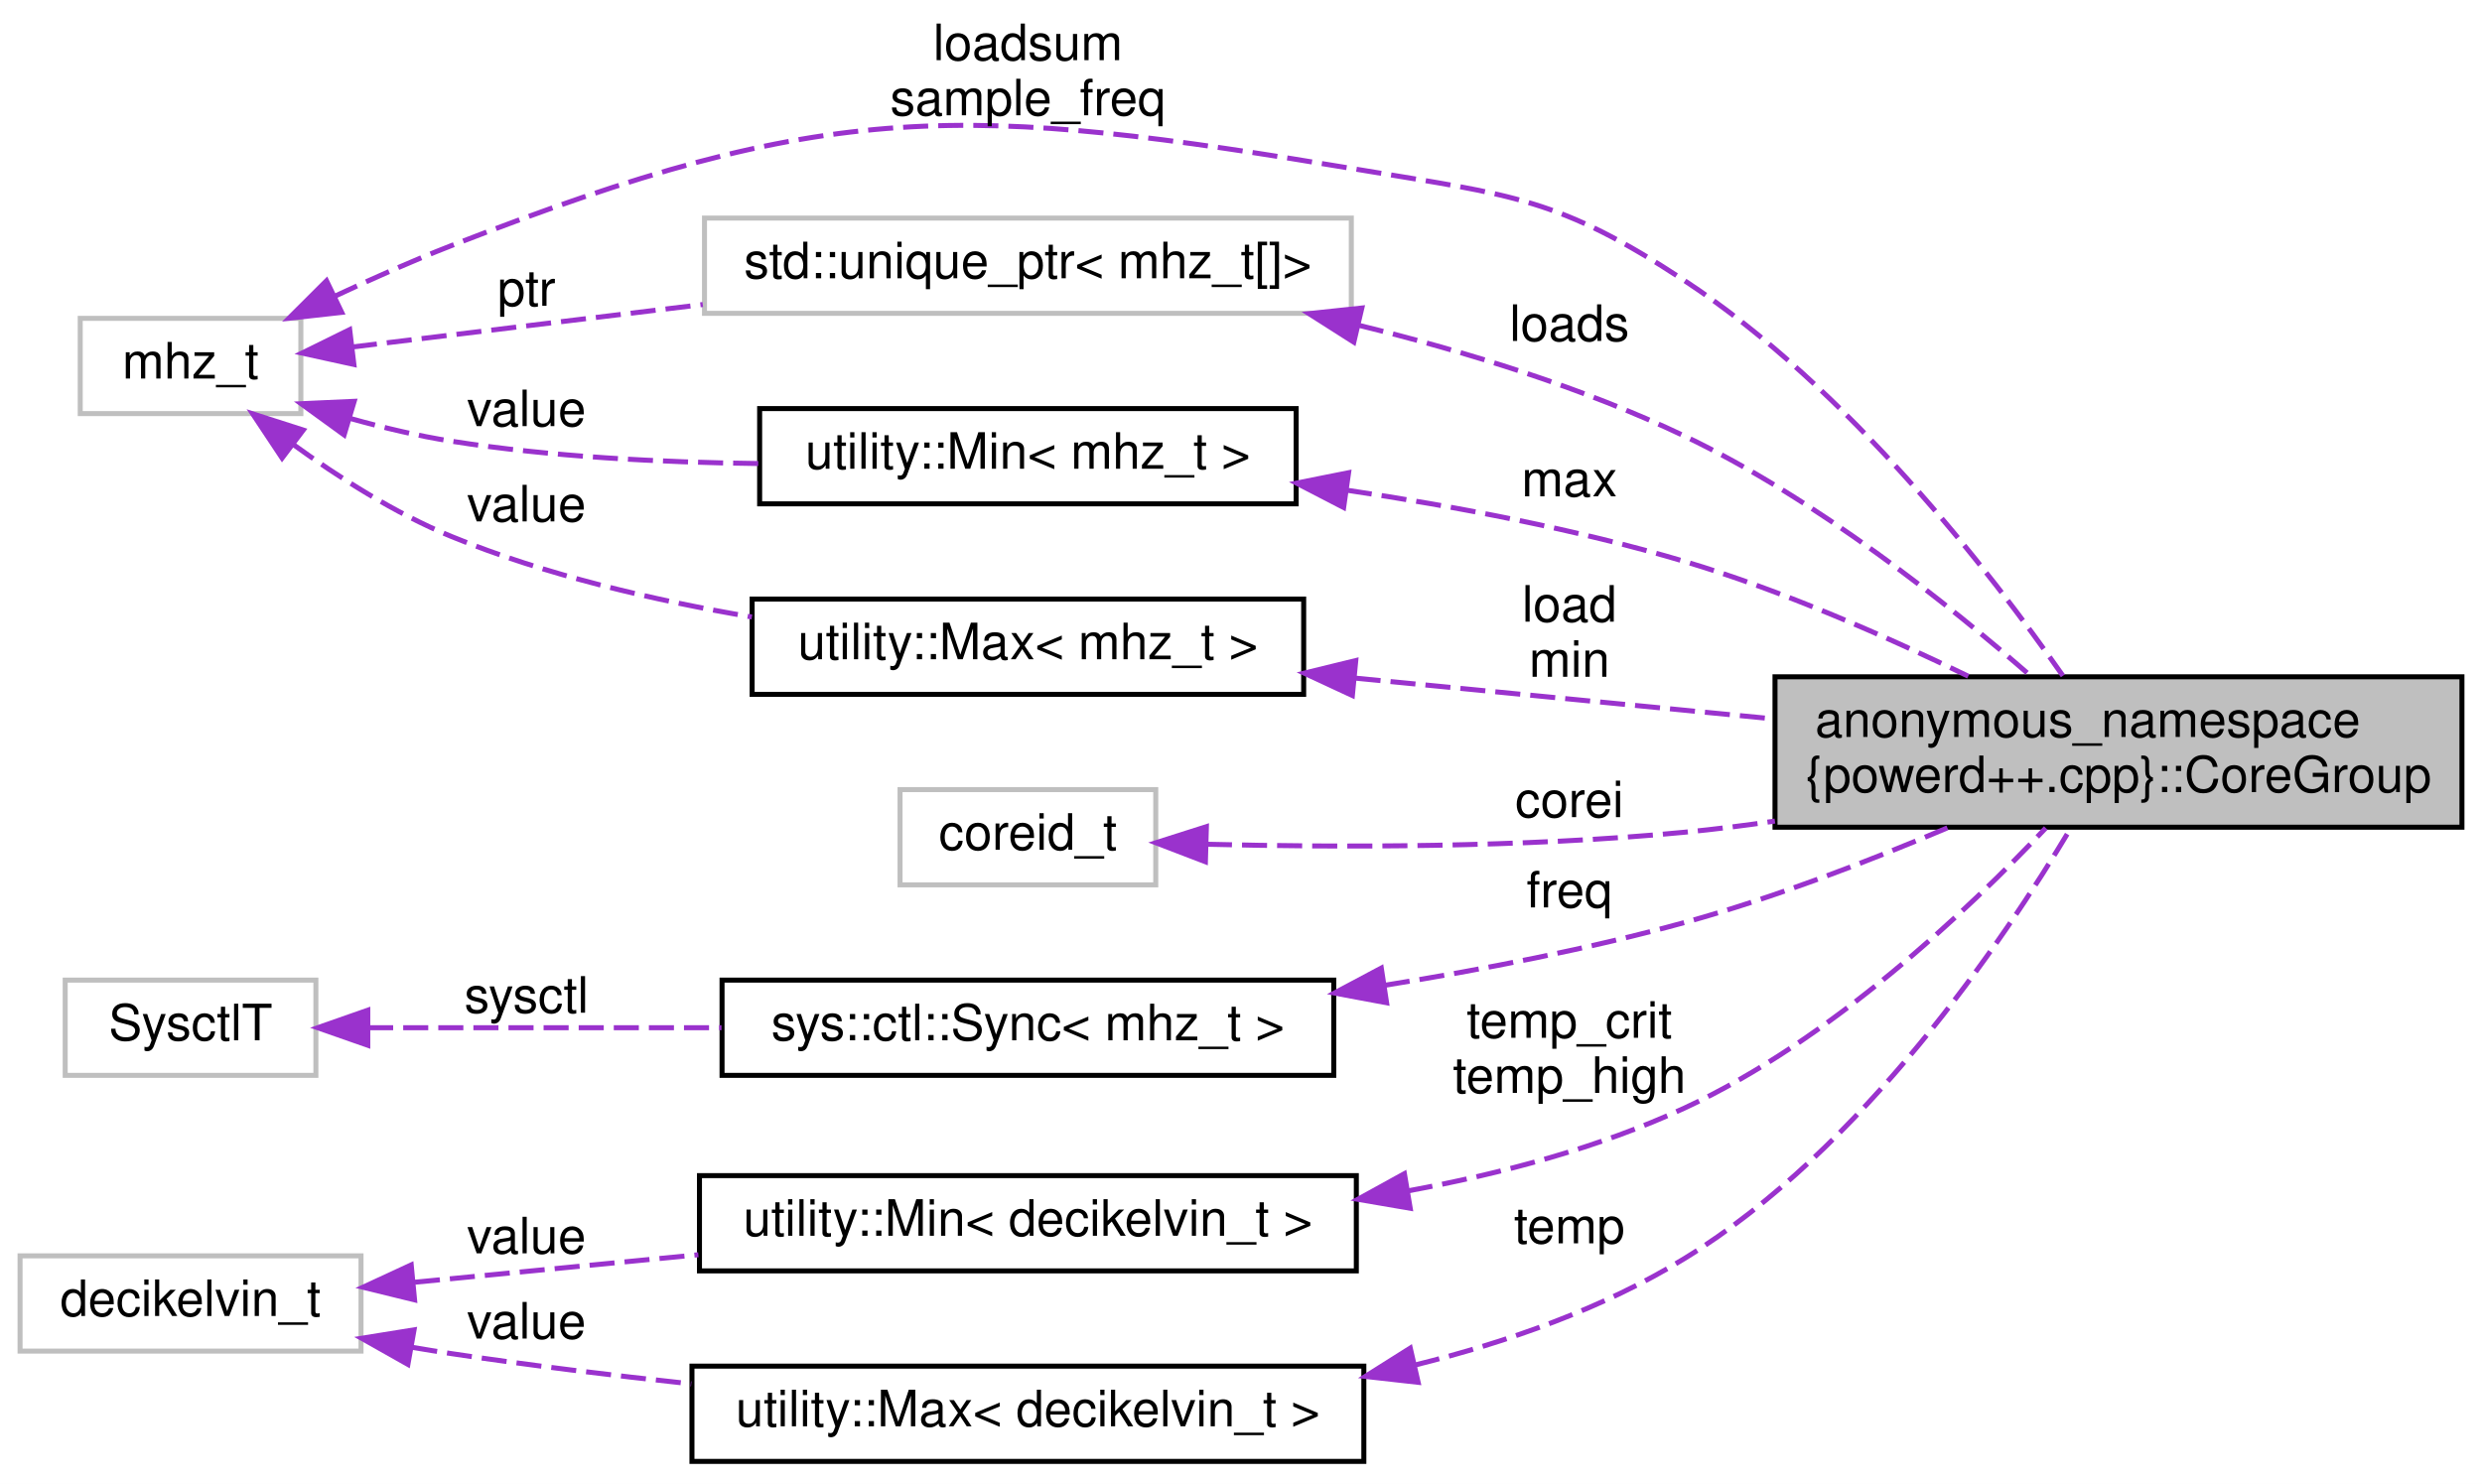
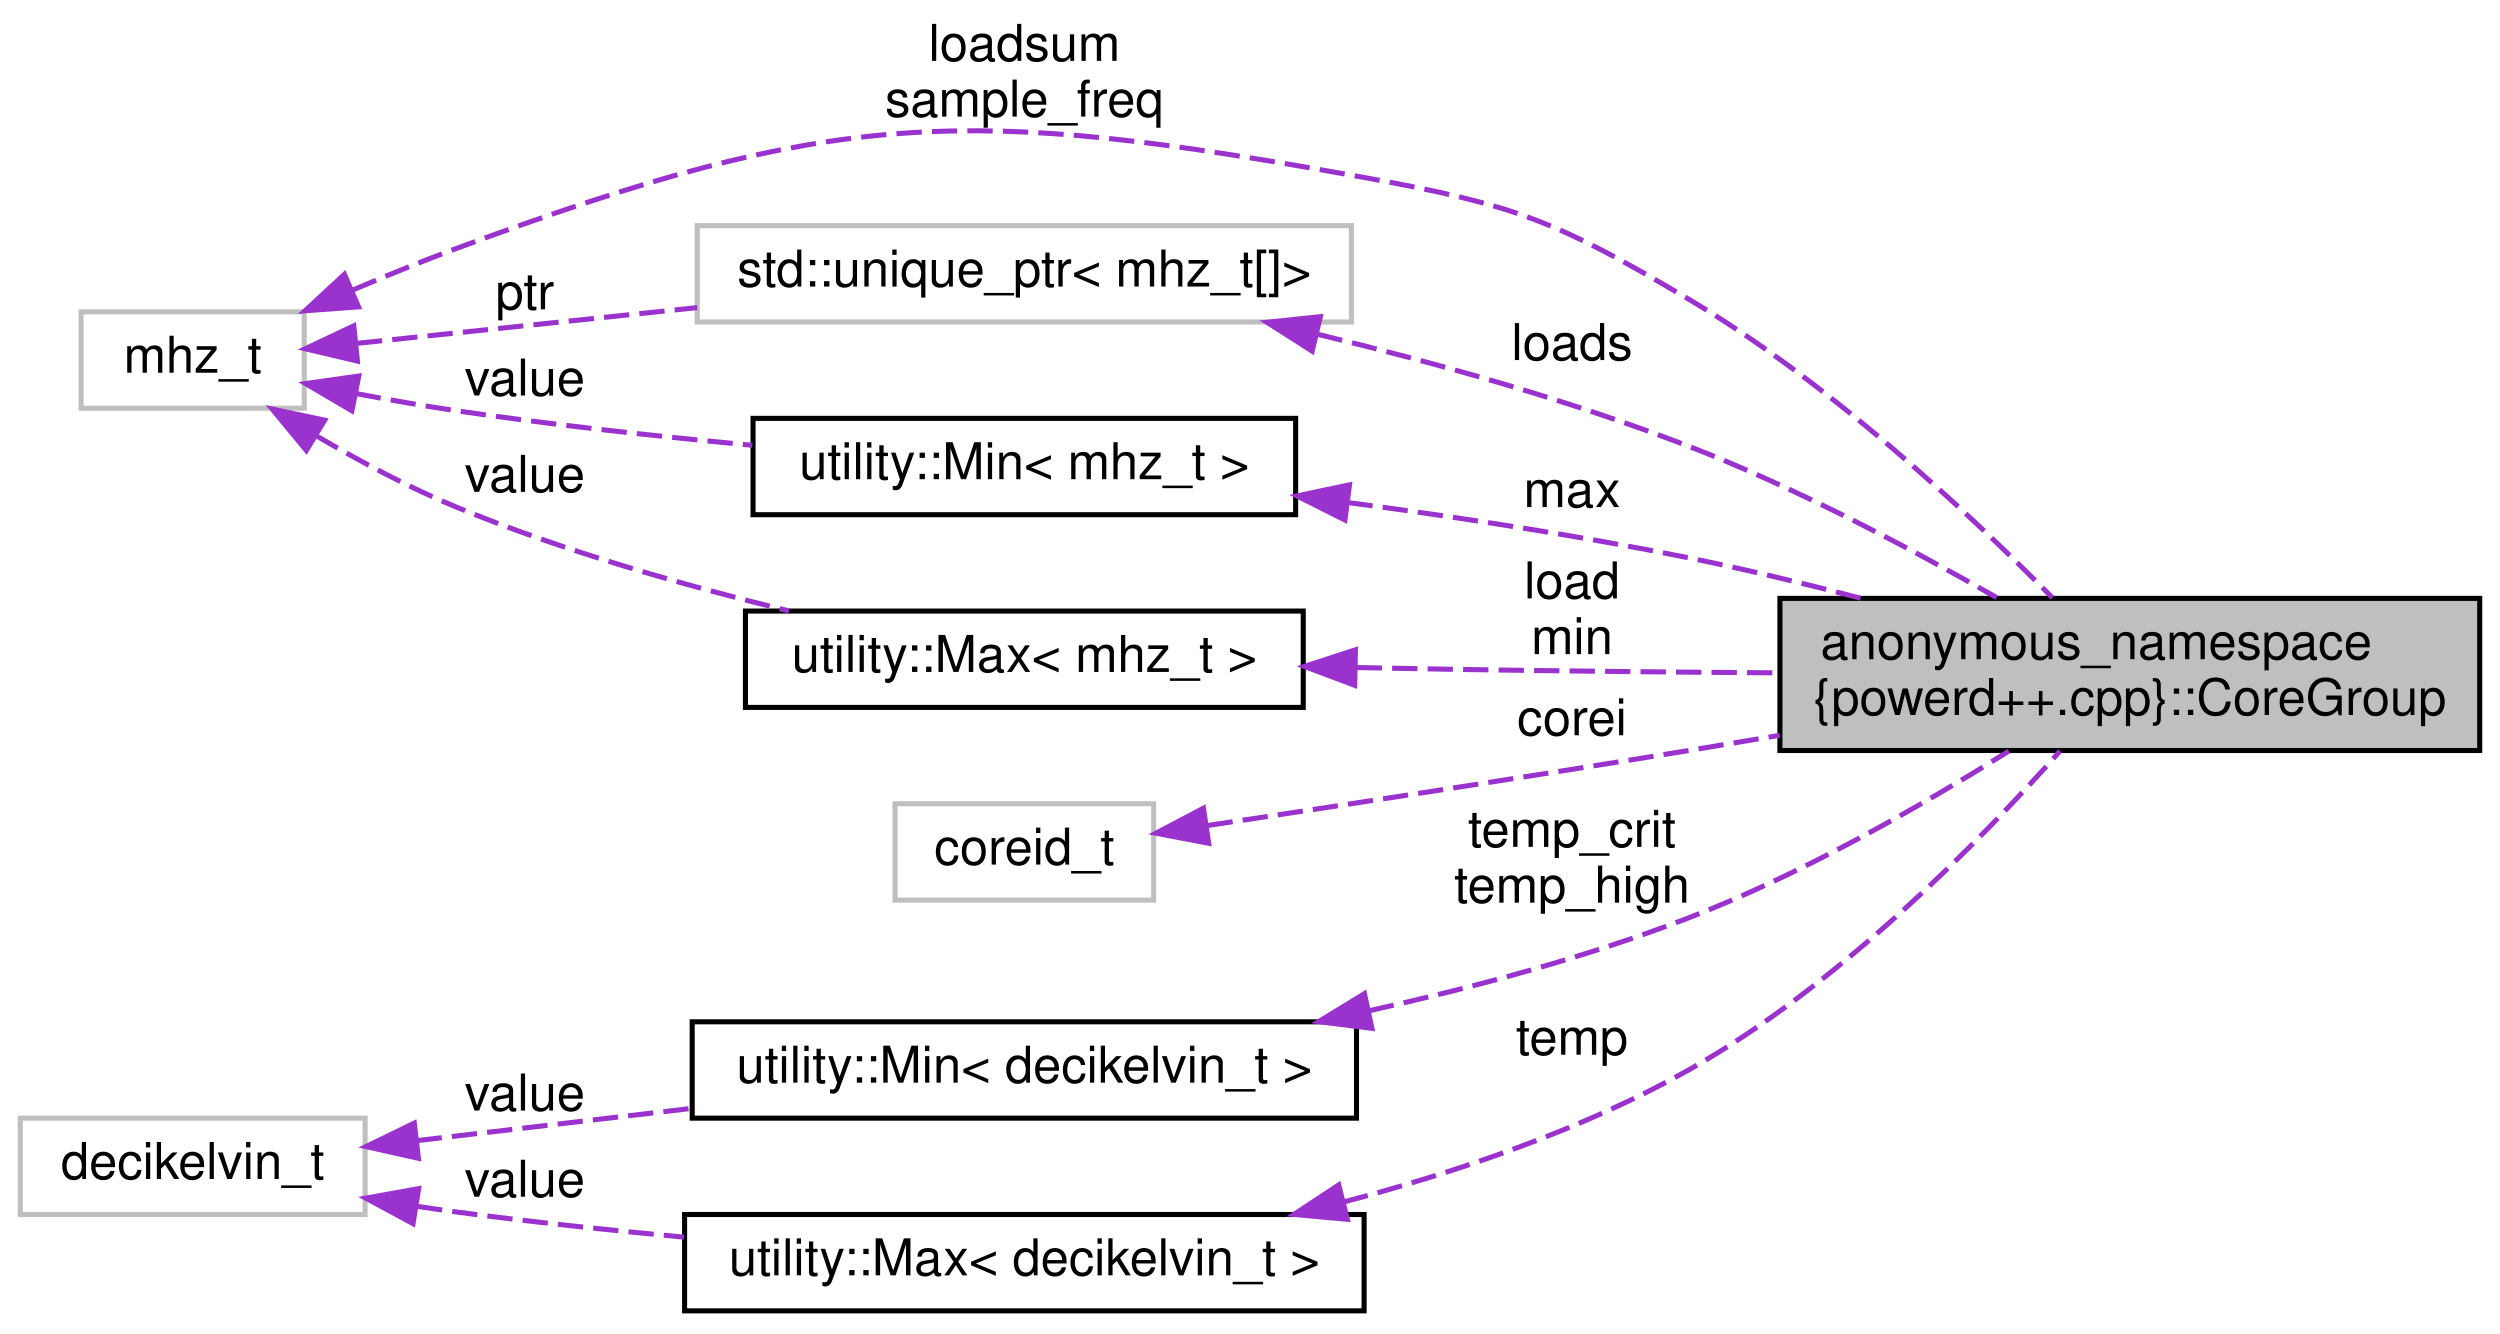
- <svg xmlns="http://www.w3.org/2000/svg" xmlns:xlink="http://www.w3.org/1999/xlink" width="495pt" height="296pt" viewBox="0.00 0.00 495.00 296.00">
-   <g id="graph0" class="graph" transform="scale(1 1) rotate(0) translate(4 292)">
-     <polygon fill="white" stroke="transparent" points="-4,4 -4,-292 491,-292 491,4 -4,4" />
+ <svg xmlns="http://www.w3.org/2000/svg" xmlns:xlink="http://www.w3.org/1999/xlink" width="493pt" height="263pt" viewBox="0.00 0.00 493.00 263.00">
+   <g id="graph0" class="graph" transform="scale(1 1) rotate(0) translate(4 259)">
+     <polygon fill="white" stroke="transparent" points="-4,4 -4,-259 489,-259 489,4 -4,4" />
    <g id="node1" class="node">
      <g id="a_node1">
        <a xlink:title="Contains the management information for a group of cores with a common clock frequency.">
-           <polygon fill="#bfbfbf" stroke="black" points="350,-127 350,-157 487,-157 487,-127 350,-127" />
-           <text text-anchor="start" x="358" y="-145" font-family="Helvetica" font-size="10.00">anonymous_namespace</text>
-           <text text-anchor="middle" x="418.5" y="-134" font-family="Helvetica" font-size="10.00">{powerd++.cpp}::CoreGroup</text>
+           <polygon fill="#bfbfbf" stroke="black" points="347,-111 347,-141 485,-141 485,-111 347,-111" />
+           <text text-anchor="start" x="355" y="-129" font-family="Helvetica,sans-Serif" font-size="10.00">anonymous_namespace</text>
+           <text text-anchor="middle" x="416" y="-118" font-family="Helvetica,sans-Serif" font-size="10.00">{powerd++.cpp}::CoreGroup</text>
        </a>
      </g>
    </g>
    <g id="node2" class="node">
      <g id="a_node2">
        <a xlink:title=" ">
-           <polygon fill="white" stroke="#bfbfbf" points="12,-209.5 12,-228.5 56,-228.5 56,-209.5 12,-209.5" />
-           <text text-anchor="middle" x="34" y="-216.5" font-family="Helvetica" font-size="10.00">mhz_t</text>
+           <polygon fill="white" stroke="#bfbfbf" points="12,-178.5 12,-197.5 56,-197.5 56,-178.5 12,-178.5" />
+           <text text-anchor="middle" x="34" y="-185.5" font-family="Helvetica,sans-Serif" font-size="10.00">mhz_t</text>
        </a>
      </g>
    </g>
    <g id="edge1" class="edge">
-       <path fill="none" stroke="#9a32cd" stroke-dasharray="5,2" d="M62.66,-232.86C70.14,-236.38 78.31,-240 86,-243 161.63,-272.45 187.95,-271.38 268,-258 297.67,-253.04 306.87,-252.53 332,-236 364.62,-214.54 393.01,-177.82 407.42,-157.2" />
-       <polygon fill="#9a32cd" stroke="#9a32cd" points="64.15,-229.69 53.62,-228.52 61.12,-236 64.15,-229.69" />
-       <text text-anchor="middle" x="201" y="-280" font-family="Helvetica" font-size="10.00"> loadsum</text>
-       <text text-anchor="middle" x="201" y="-269" font-family="Helvetica" font-size="10.00">sample_freq</text>
+       <path fill="none" stroke="#9a32cd" stroke-dasharray="5,2" d="M65.56,-201.8C72.24,-204.65 79.32,-207.53 86,-210 160.84,-237.7 186.48,-238.24 265,-224 294.89,-218.58 302.86,-215.48 329,-200 356.96,-183.44 384.61,-157.49 400.73,-141.13" />
+       <polygon fill="#9a32cd" stroke="#9a32cd" points="66.7,-198.49 56.14,-197.71 63.92,-204.91 66.7,-198.49" />
+       <text text-anchor="middle" x="198" y="-247" font-family="Helvetica,sans-Serif" font-size="10.00"> loadsum</text>
+       <text text-anchor="middle" x="198" y="-236" font-family="Helvetica,sans-Serif" font-size="10.00">sample_freq</text>
    </g>
-     <g id="node6" class="node">
-       <g id="a_node6">
+     <g id="node4" class="node">
+       <g id="a_node4">
        <a xlink:title=" ">
-           <polygon fill="white" stroke="#bfbfbf" points="136.5,-229.5 136.5,-248.5 265.5,-248.5 265.5,-229.5 136.5,-229.5" />
-           <text text-anchor="middle" x="201" y="-236.5" font-family="Helvetica" font-size="10.00">std::unique_ptr&lt; mhz_t[]&gt;</text>
+           <polygon fill="white" stroke="#bfbfbf" points="133.5,-195.5 133.5,-214.5 262.5,-214.5 262.5,-195.5 133.5,-195.5" />
+           <text text-anchor="middle" x="198" y="-202.5" font-family="Helvetica,sans-Serif" font-size="10.00">std::unique_ptr&lt; mhz_t[]&gt;</text>
+         </a>
+       </g>
+     </g>
+     <g id="edge4" class="edge">
+       <path fill="none" stroke="#9a32cd" stroke-dasharray="5,2" d="M66.38,-191.29C85.43,-193.29 110.45,-195.92 133.49,-198.34" />
+       <polygon fill="#9a32cd" stroke="#9a32cd" points="66.49,-187.79 56.18,-190.22 65.76,-194.75 66.49,-187.79" />
+       <text text-anchor="middle" x="99.5" y="-198" font-family="Helvetica,sans-Serif" font-size="10.00"> ptr</text>
+     </g>
+     <g id="node5" class="node">
+       <g id="a_node5">
+         <a xlink:href="classutility_1_1Min.html" target="_top" xlink:title=" ">
+           <polygon fill="white" stroke="black" points="144.5,-157.5 144.5,-176.5 251.5,-176.5 251.5,-157.5 144.5,-157.5" />
+           <text text-anchor="middle" x="198" y="-164.5" font-family="Helvetica,sans-Serif" font-size="10.00">utility::Min&lt; mhz_t &gt;</text>
        </a>
      </g>
    </g>
    <g id="edge6" class="edge">
-       <path fill="none" stroke="#9a32cd" stroke-dasharray="5,2" d="M66.19,-222.78C85.93,-225.17 112.15,-228.35 136.16,-231.26" />
-       <polygon fill="#9a32cd" stroke="#9a32cd" points="66.58,-219.3 56.23,-221.57 65.74,-226.25 66.58,-219.3" />
-       <text text-anchor="middle" x="101" y="-231" font-family="Helvetica" font-size="10.00"> ptr</text>
+       <path fill="none" stroke="#9a32cd" stroke-dasharray="5,2" d="M66.16,-181.4C72.69,-180.16 79.56,-178.95 86,-178 104.97,-175.21 125.86,-172.93 144.36,-171.19" />
+       <polygon fill="#9a32cd" stroke="#9a32cd" points="65.39,-177.99 56.26,-183.36 66.75,-184.85 65.39,-177.99" />
+       <text text-anchor="middle" x="99.5" y="-181" font-family="Helvetica,sans-Serif" font-size="10.00"> value</text>
+     </g>
+     <g id="node8" class="node">
+       <g id="a_node8">
+         <a xlink:href="classutility_1_1Max.html" target="_top" xlink:title=" ">
+           <polygon fill="white" stroke="black" points="143,-119.5 143,-138.5 253,-138.5 253,-119.5 143,-119.5" />
+           <text text-anchor="middle" x="198" y="-126.5" font-family="Helvetica,sans-Serif" font-size="10.00">utility::Max&lt; mhz_t &gt;</text>
+         </a>
+       </g>
+     </g>
+     <g id="edge10" class="edge">
+       <path fill="none" stroke="#9a32cd" stroke-dasharray="5,2" d="M58.27,-173.12C66.76,-168.14 76.59,-162.87 86,-159 106.95,-150.38 131.14,-143.5 151.59,-138.52" />
+       <polygon fill="#9a32cd" stroke="#9a32cd" points="56.41,-170.16 49.67,-178.33 60.03,-176.14 56.41,-170.16" />
+       <text text-anchor="middle" x="99.5" y="-162" font-family="Helvetica,sans-Serif" font-size="10.00"> value</text>
+     </g>
+     <g id="node3" class="node">
+       <g id="a_node3">
+         <a xlink:title=" ">
+           <polygon fill="white" stroke="#bfbfbf" points="172.5,-81.5 172.5,-100.5 223.5,-100.5 223.5,-81.5 172.5,-81.5" />
+           <text text-anchor="middle" x="198" y="-88.5" font-family="Helvetica,sans-Serif" font-size="10.00">coreid_t</text>
+         </a>
+       </g>
+     </g>
+     <g id="edge2" class="edge">
+       <path fill="none" stroke="#9a32cd" stroke-dasharray="5,2" d="M234.13,-96.21C260.31,-100.14 296.92,-105.73 329,-111 334.83,-111.96 340.88,-112.97 346.95,-114" />
+       <polygon fill="#9a32cd" stroke="#9a32cd" points="234.35,-92.7 223.95,-94.69 233.32,-99.63 234.35,-92.7" />
+       <text text-anchor="middle" x="306" y="-114" font-family="Helvetica,sans-Serif" font-size="10.00"> corei</text>
+     </g>
+     <g id="edge3" class="edge">
+       <path fill="none" stroke="#9a32cd" stroke-dasharray="5,2" d="M255.82,-193.09C278.9,-187.5 305.59,-180.05 329,-171 350.22,-162.8 372.97,-150.73 389.74,-141.16" />
+       <polygon fill="#9a32cd" stroke="#9a32cd" points="254.76,-189.75 245.83,-195.45 256.37,-196.56 254.76,-189.75" />
+       <text text-anchor="middle" x="306" y="-188" font-family="Helvetica,sans-Serif" font-size="10.00"> loads</text>
+     </g>
+     <g id="edge5" class="edge">
+       <path fill="none" stroke="#9a32cd" stroke-dasharray="5,2" d="M261.72,-159.91C283.15,-157.07 307.21,-153.4 329,-149 340.06,-146.76 351.8,-143.93 362.94,-141.03" />
+       <polygon fill="#9a32cd" stroke="#9a32cd" points="261.22,-156.45 251.75,-161.2 262.12,-163.39 261.22,-156.45" />
+       <text text-anchor="middle" x="306" y="-159" font-family="Helvetica,sans-Serif" font-size="10.00"> max</text>
+     </g>
+     <g id="node6" class="node">
+       <g id="a_node6">
+         <a xlink:href="classutility_1_1Min.html" target="_top" xlink:title=" ">
+           <polygon fill="white" stroke="black" points="132.5,-38.5 132.5,-57.5 263.5,-57.5 263.5,-38.5 132.5,-38.5" />
+           <text text-anchor="middle" x="198" y="-45.5" font-family="Helvetica,sans-Serif" font-size="10.00">utility::Min&lt; decikelvin_t &gt;</text>
+         </a>
+       </g>
+     </g>
+     <g id="edge7" class="edge">
+       <path fill="none" stroke="#9a32cd" stroke-dasharray="5,2" d="M265.96,-59.67C286.55,-64.25 309.03,-70.3 329,-78 351.5,-86.67 375.3,-100.35 392.15,-110.89" />
+       <polygon fill="#9a32cd" stroke="#9a32cd" points="266.54,-56.21 256.03,-57.53 265.07,-63.06 266.54,-56.21" />
+       <text text-anchor="middle" x="306" y="-92" font-family="Helvetica,sans-Serif" font-size="10.00"> temp_crit</text>
+       <text text-anchor="middle" x="306" y="-81" font-family="Helvetica,sans-Serif" font-size="10.00">temp_high</text>
    </g>
    <g id="node7" class="node">
      <g id="a_node7">
-         <a xlink:href="classutility_1_1Min.html" target="_top" xlink:title=" ">
-           <polygon fill="white" stroke="black" points="147.5,-191.5 147.5,-210.5 254.5,-210.5 254.5,-191.5 147.5,-191.5" />
-           <text text-anchor="middle" x="201" y="-198.5" font-family="Helvetica" font-size="10.00">utility::Min&lt; mhz_t &gt;</text>
+         <a xlink:title=" ">
+           <polygon fill="white" stroke="#bfbfbf" points="0,-19.5 0,-38.5 68,-38.5 68,-19.5 0,-19.5" />
+           <text text-anchor="middle" x="34" y="-26.5" font-family="Helvetica,sans-Serif" font-size="10.00">decikelvin_t</text>
        </a>
      </g>
    </g>
    <g id="edge8" class="edge">
-       <path fill="none" stroke="#9a32cd" stroke-dasharray="5,2" d="M65.94,-208.51C72.49,-206.68 79.42,-205.04 86,-204 105.85,-200.87 127.88,-199.76 147.24,-199.54" />
-       <polygon fill="#9a32cd" stroke="#9a32cd" points="64.63,-205.25 56.06,-211.47 66.64,-211.95 64.63,-205.25" />
-       <text text-anchor="middle" x="101" y="-207" font-family="Helvetica" font-size="10.00"> value</text>
+       <path fill="none" stroke="#9a32cd" stroke-dasharray="5,2" d="M78.15,-34.06C94.79,-36.01 114.18,-38.29 132.41,-40.43" />
+       <polygon fill="#9a32cd" stroke="#9a32cd" points="78.51,-30.58 68.17,-32.89 77.7,-37.53 78.51,-30.58" />
+       <text text-anchor="middle" x="99.5" y="-40" font-family="Helvetica,sans-Serif" font-size="10.00"> value</text>
    </g>
-     <g id="node10" class="node">
-       <g id="a_node10">
+     <g id="node9" class="node">
+       <g id="a_node9">
        <a xlink:href="classutility_1_1Max.html" target="_top" xlink:title=" ">
-           <polygon fill="white" stroke="black" points="146,-153.5 146,-172.5 256,-172.5 256,-153.5 146,-153.5" />
-           <text text-anchor="middle" x="201" y="-160.5" font-family="Helvetica" font-size="10.00">utility::Max&lt; mhz_t &gt;</text>
+           <polygon fill="white" stroke="black" points="131,-0.5 131,-19.5 265,-19.5 265,-0.5 131,-0.5" />
+           <text text-anchor="middle" x="198" y="-7.5" font-family="Helvetica,sans-Serif" font-size="10.00">utility::Max&lt; decikelvin_t &gt;</text>
        </a>
      </g>
    </g>
    <g id="edge12" class="edge">
-       <path fill="none" stroke="#9a32cd" stroke-dasharray="5,2" d="M54.39,-203.41C63.5,-196.81 74.81,-189.59 86,-185 104.83,-177.27 126.55,-172.22 145.95,-168.93" />
-       <polygon fill="#9a32cd" stroke="#9a32cd" points="52.26,-200.63 46.39,-209.46 56.48,-206.22 52.26,-200.63" />
-       <text text-anchor="middle" x="101" y="-188" font-family="Helvetica" font-size="10.00"> value</text>
-     </g>
-     <g id="node3" class="node">
-       <g id="a_node3">
-         <a xlink:title=" ">
-           <polygon fill="white" stroke="#bfbfbf" points="175.5,-115.5 175.5,-134.5 226.5,-134.5 226.5,-115.5 175.5,-115.5" />
-           <text text-anchor="middle" x="201" y="-122.5" font-family="Helvetica" font-size="10.00">coreid_t</text>
-         </a>
-       </g>
-     </g>
-     <g id="edge2" class="edge">
-       <path fill="none" stroke="#9a32cd" stroke-dasharray="5,2" d="M236.7,-123.6C262.94,-122.95 299.82,-122.89 332,-126 337.86,-126.57 343.92,-127.33 349.98,-128.22" />
-       <polygon fill="#9a32cd" stroke="#9a32cd" points="236.4,-120.11 226.51,-123.9 236.6,-127.11 236.4,-120.11" />
-       <text text-anchor="middle" x="309" y="-129" font-family="Helvetica" font-size="10.00"> corei</text>
-     </g>
-     <g id="node4" class="node">
-       <g id="a_node4">
-         <a xlink:href="classsys_1_1ctl_1_1Sync.html" target="_top" xlink:title=" ">
-           <polygon fill="white" stroke="black" points="140,-77.5 140,-96.5 262,-96.5 262,-77.5 140,-77.5" />
-           <text text-anchor="middle" x="201" y="-84.5" font-family="Helvetica" font-size="10.00">sys::ctl::Sync&lt; mhz_t &gt;</text>
-         </a>
-       </g>
-     </g>
-     <g id="edge3" class="edge">
-       <path fill="none" stroke="#9a32cd" stroke-dasharray="5,2" d="M272.19,-95.47C291.74,-98.6 312.86,-102.72 332,-108 349.71,-112.89 368.76,-120.25 384.38,-126.87" />
-       <polygon fill="#9a32cd" stroke="#9a32cd" points="272.54,-91.98 262.13,-93.92 271.48,-98.9 272.54,-91.98" />
-       <text text-anchor="middle" x="309" y="-111" font-family="Helvetica" font-size="10.00"> freq</text>
-     </g>
-     <g id="node5" class="node">
-       <g id="a_node5">
-         <a xlink:title=" ">
-           <polygon fill="white" stroke="#bfbfbf" points="9,-77.5 9,-96.5 59,-96.5 59,-77.5 9,-77.5" />
-           <text text-anchor="middle" x="34" y="-84.5" font-family="Helvetica" font-size="10.00">SysctlT</text>
-         </a>
-       </g>
-     </g>
-     <g id="edge4" class="edge">
-       <path fill="none" stroke="#9a32cd" stroke-dasharray="5,2" d="M69.41,-87C89.78,-87 116.17,-87 139.89,-87" />
-       <polygon fill="#9a32cd" stroke="#9a32cd" points="69.35,-83.5 59.35,-87 69.35,-90.5 69.35,-83.5" />
-       <text text-anchor="middle" x="101" y="-90" font-family="Helvetica" font-size="10.00"> sysctl</text>
-     </g>
-     <g id="edge5" class="edge">
-       <path fill="none" stroke="#9a32cd" stroke-dasharray="5,2" d="M267.01,-227.11C288.33,-221.88 311.74,-214.67 332,-205 358.29,-192.45 384.7,-171.39 401.06,-157.11" />
-       <polygon fill="#9a32cd" stroke="#9a32cd" points="266,-223.75 257.06,-229.44 267.6,-230.56 266,-223.75" />
-       <text text-anchor="middle" x="309" y="-224" font-family="Helvetica" font-size="10.00"> loads</text>
-     </g>
-     <g id="edge7" class="edge">
-       <path fill="none" stroke="#9a32cd" stroke-dasharray="5,2" d="M264.62,-194.22C286.24,-191 310.43,-186.42 332,-180 351.46,-174.21 372.3,-165.01 388.54,-157.12" />
-       <polygon fill="#9a32cd" stroke="#9a32cd" points="263.97,-190.77 254.56,-195.64 264.96,-197.71 263.97,-190.77" />
-       <text text-anchor="middle" x="309" y="-193" font-family="Helvetica" font-size="10.00"> max</text>
-     </g>
-     <g id="node8" class="node">
-       <g id="a_node8">
-         <a xlink:href="classutility_1_1Min.html" target="_top" xlink:title=" ">
-           <polygon fill="white" stroke="black" points="135.5,-38.5 135.5,-57.5 266.5,-57.5 266.5,-38.5 135.5,-38.5" />
-           <text text-anchor="middle" x="201" y="-45.5" font-family="Helvetica" font-size="10.00">utility::Min&lt; decikelvin_t &gt;</text>
-         </a>
-       </g>
+       <path fill="none" stroke="#9a32cd" stroke-dasharray="5,2" d="M78.24,-21.11C80.86,-20.71 83.47,-20.34 86,-20 100.48,-18.07 116.07,-16.41 130.87,-15.03" />
+       <polygon fill="#9a32cd" stroke="#9a32cd" points="77.45,-17.69 68.13,-22.73 78.56,-24.6 77.45,-17.69" />
+       <text text-anchor="middle" x="99.5" y="-23" font-family="Helvetica,sans-Serif" font-size="10.00"> value</text>
    </g>
    <g id="edge9" class="edge">
-       <path fill="none" stroke="#9a32cd" stroke-dasharray="5,2" d="M276.75,-54.45C295.38,-57.87 314.9,-63.07 332,-71 361.06,-84.47 388.38,-110.32 404,-126.84" />
-       <polygon fill="#9a32cd" stroke="#9a32cd" points="277.25,-50.99 266.81,-52.78 276.09,-57.89 277.25,-50.99" />
-       <text text-anchor="middle" x="309" y="-85" font-family="Helvetica" font-size="10.00"> temp_crit</text>
-       <text text-anchor="middle" x="309" y="-74" font-family="Helvetica" font-size="10.00">temp_high</text>
-     </g>
-     <g id="node9" class="node">
-       <g id="a_node9">
-         <a xlink:title=" ">
-           <polygon fill="white" stroke="#bfbfbf" points="0,-22.5 0,-41.5 68,-41.5 68,-22.5 0,-22.5" />
-           <text text-anchor="middle" x="34" y="-29.5" font-family="Helvetica" font-size="10.00">decikelvin_t</text>
-         </a>
-       </g>
-     </g>
-     <g id="edge10" class="edge">
-       <path fill="none" stroke="#9a32cd" stroke-dasharray="5,2" d="M78.75,-36.24C96.07,-37.92 116.33,-39.89 135.28,-41.72" />
-       <polygon fill="#9a32cd" stroke="#9a32cd" points="78.68,-32.72 68.39,-35.24 78.01,-39.69 78.68,-32.72" />
-       <text text-anchor="middle" x="101" y="-42" font-family="Helvetica" font-size="10.00"> value</text>
-     </g>
-     <g id="node11" class="node">
-       <g id="a_node11">
-         <a xlink:href="classutility_1_1Max.html" target="_top" xlink:title=" ">
-           <polygon fill="white" stroke="black" points="134,-0.5 134,-19.5 268,-19.5 268,-0.5 134,-0.5" />
-           <text text-anchor="middle" x="201" y="-7.5" font-family="Helvetica" font-size="10.00">utility::Max&lt; decikelvin_t &gt;</text>
-         </a>
-       </g>
-     </g>
-     <g id="edge14" class="edge">
-       <path fill="none" stroke="#9a32cd" stroke-dasharray="5,2" d="M78.24,-23.25C80.86,-22.8 83.46,-22.38 86,-22 101.45,-19.68 118.14,-17.65 133.86,-15.96" />
-       <polygon fill="#9a32cd" stroke="#9a32cd" points="77.35,-19.85 68.12,-25.06 78.58,-26.74 77.35,-19.85" />
-       <text text-anchor="middle" x="101" y="-25" font-family="Helvetica" font-size="10.00"> value</text>
+       <path fill="none" stroke="#9a32cd" stroke-dasharray="5,2" d="M263.52,-127.36C270.1,-127.22 276.68,-127.1 283,-127 303.74,-126.67 326.31,-126.45 346.83,-126.31" />
+       <polygon fill="#9a32cd" stroke="#9a32cd" points="263.14,-123.86 253.22,-127.58 263.29,-130.86 263.14,-123.86" />
+       <text text-anchor="middle" x="306" y="-141" font-family="Helvetica,sans-Serif" font-size="10.00"> load</text>
+       <text text-anchor="middle" x="306" y="-130" font-family="Helvetica,sans-Serif" font-size="10.00">min</text>
    </g>
    <g id="edge11" class="edge">
-       <path fill="none" stroke="#9a32cd" stroke-dasharray="5,2" d="M266.35,-156.73C292.69,-154.16 323.18,-151.19 349.85,-148.59" />
-       <polygon fill="#9a32cd" stroke="#9a32cd" points="265.71,-153.27 256.1,-157.73 266.39,-160.24 265.71,-153.27" />
-       <text text-anchor="middle" x="309" y="-168" font-family="Helvetica" font-size="10.00"> load</text>
-       <text text-anchor="middle" x="309" y="-157" font-family="Helvetica" font-size="10.00">min</text>
-     </g>
-     <g id="edge13" class="edge">
-       <path fill="none" stroke="#9a32cd" stroke-dasharray="5,2" d="M278.2,-19.72C296.72,-24.31 315.83,-31.06 332,-41 367.42,-62.78 395.5,-104.25 408.91,-126.68" />
-       <polygon fill="#9a32cd" stroke="#9a32cd" points="278.83,-16.27 268.3,-17.45 277.26,-23.1 278.83,-16.27" />
-       <text text-anchor="middle" x="309" y="-44" font-family="Helvetica" font-size="10.00"> temp</text>
+       <path fill="none" stroke="#9a32cd" stroke-dasharray="5,2" d="M260.9,-21.95C283.26,-27.83 308.12,-36.25 329,-48 358.69,-64.71 386.66,-93.35 402.24,-110.89" />
+       <polygon fill="#9a32cd" stroke="#9a32cd" points="261.7,-18.55 251.15,-19.51 260,-25.34 261.7,-18.55" />
+       <text text-anchor="middle" x="306" y="-51" font-family="Helvetica,sans-Serif" font-size="10.00"> temp</text>
    </g>
  </g>
</svg>
